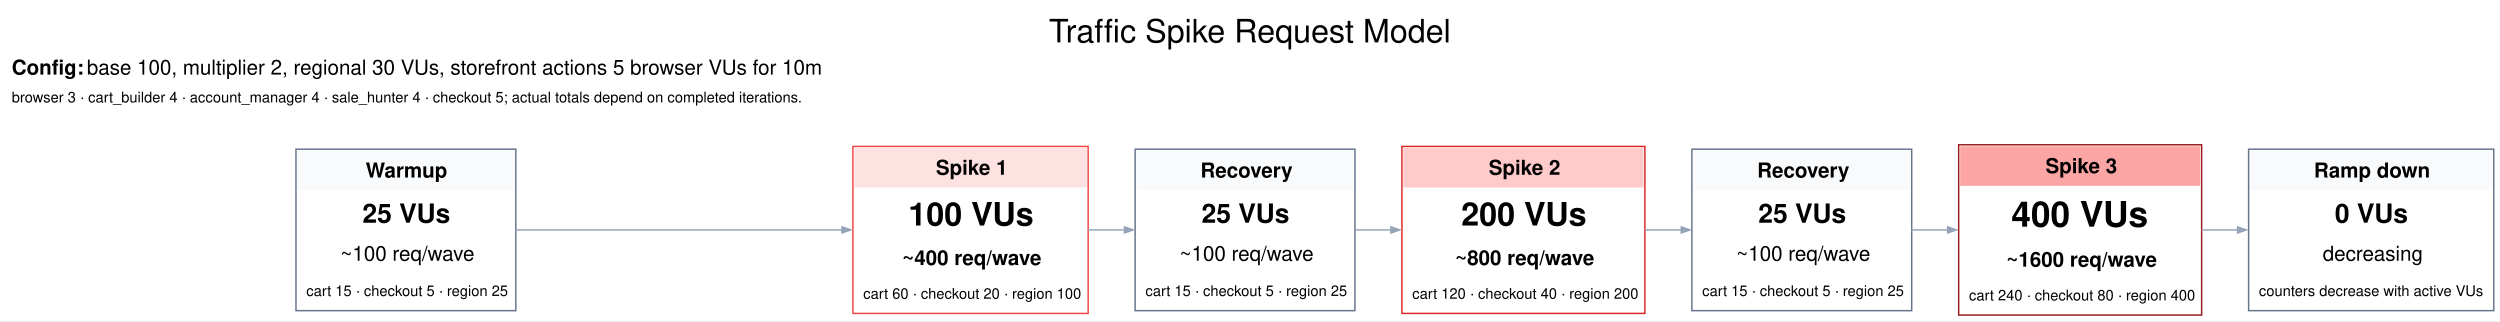
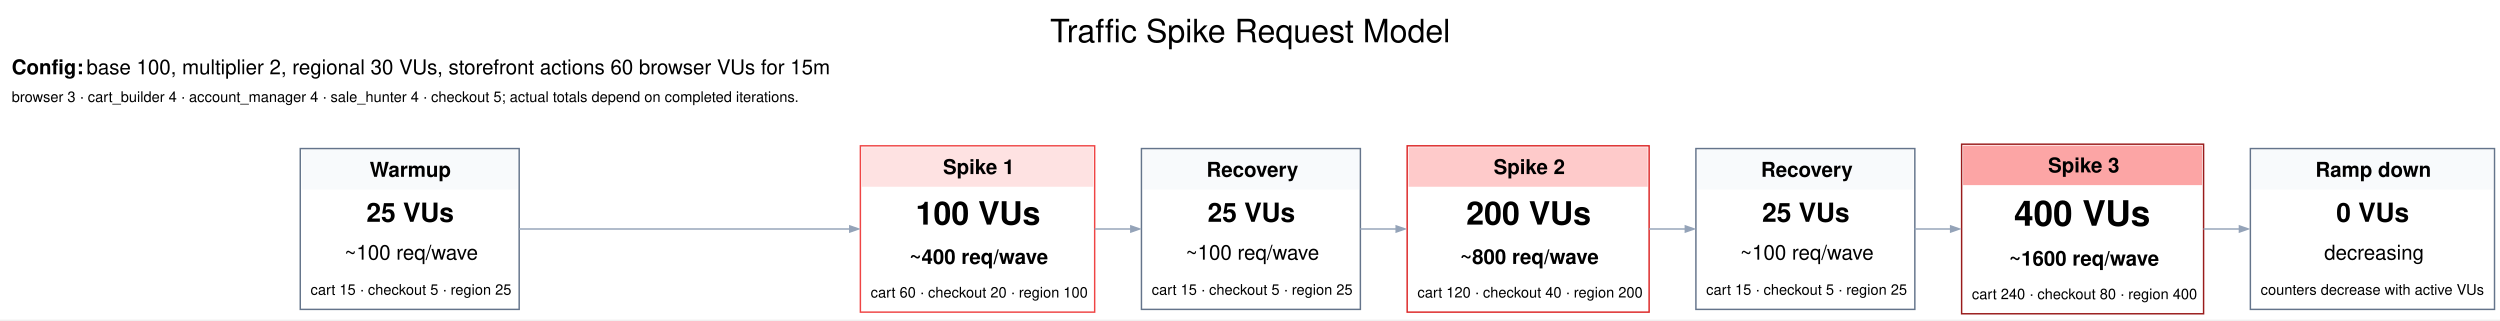
- <svg xmlns="http://www.w3.org/2000/svg" width="1703pt" height="219pt" viewBox="0.00 0.00 1703.00 219.00">
+ <svg xmlns="http://www.w3.org/2000/svg" width="1710pt" height="219pt" viewBox="0.00 0.00 1710.00 219.00">
  <g id="graph0" class="graph" transform="scale(1 1) rotate(0) translate(4 214.62)">
-     <polygon fill="white" stroke="none" points="-4,4 -4,-214.62 1698.75,-214.62 1698.75,4 -4,4" />
-     <text xml:space="preserve" text-anchor="middle" x="847.38" y="-185.72" font-family="Helvetica,sans-Serif" font-size="22.00">Traffic Spike Request Model</text>
+     <polygon fill="white" stroke="none" points="-4,4 -4,-214.62 1706.25,-214.62 1706.25,4 -4,4" />
+     <text xml:space="preserve" text-anchor="middle" x="851.12" y="-185.72" font-family="Helvetica,sans-Serif" font-size="22.00">Traffic Spike Request Model</text>
    <g id="node1" class="node">
-       <polygon fill="#f8fafc" stroke="none" points="198.62,-85 198.62,-112 346.38,-112 346.38,-85 198.62,-85" />
-       <text xml:space="preserve" text-anchor="start" x="245.12" y="-93.7" font-family="Helvetica,sans-Serif" font-weight="bold" font-size="14.00">Warmup</text>
-       <text xml:space="preserve" text-anchor="start" x="242.88" y="-62.9" font-family="Helvetica,sans-Serif" font-weight="bold" font-size="18.00">25 VUs</text>
-       <text xml:space="preserve" text-anchor="start" x="227.88" y="-37" font-family="Helvetica,sans-Serif" font-size="14.00">~100 req/wave</text>
-       <text xml:space="preserve" text-anchor="start" x="204.62" y="-13" font-family="Helvetica,sans-Serif" font-size="10.00">cart 15 · checkout 5 · region 25</text>
-       <polygon fill="none" stroke="#64748b" points="197.62,-3 197.62,-113 347.38,-113 347.38,-3 197.62,-3" />
+       <polygon fill="#f8fafc" stroke="none" points="202.38,-85 202.38,-112 350.12,-112 350.12,-85 202.38,-85" />
+       <text xml:space="preserve" text-anchor="start" x="248.88" y="-93.7" font-family="Helvetica,sans-Serif" font-weight="bold" font-size="14.00">Warmup</text>
+       <text xml:space="preserve" text-anchor="start" x="246.62" y="-62.9" font-family="Helvetica,sans-Serif" font-weight="bold" font-size="18.00">25 VUs</text>
+       <text xml:space="preserve" text-anchor="start" x="231.62" y="-37" font-family="Helvetica,sans-Serif" font-size="14.00">~100 req/wave</text>
+       <text xml:space="preserve" text-anchor="start" x="208.38" y="-13" font-family="Helvetica,sans-Serif" font-size="10.00">cart 15 · checkout 5 · region 25</text>
+       <polygon fill="none" stroke="#64748b" points="201.38,-3 201.38,-113 351.12,-113 351.12,-3 201.38,-3" />
    </g>
    <g id="node2" class="node">
-       <polygon fill="#fee2e2" stroke="none" points="578,-86.88 578,-113.88 736.25,-113.88 736.25,-86.88 578,-86.88" />
-       <text xml:space="preserve" text-anchor="start" x="633.5" y="-95.58" font-family="Helvetica,sans-Serif" font-weight="bold" font-size="14.00">Spike 1</text>
-       <text xml:space="preserve" text-anchor="start" x="614.75" y="-60.98" font-family="Helvetica,sans-Serif" font-weight="bold" font-size="22.00">100 VUs</text>
-       <text xml:space="preserve" text-anchor="start" x="610.62" y="-34.08" font-family="Helvetica,sans-Serif" font-weight="bold" font-size="14.00">~400 req/wave</text>
-       <text xml:space="preserve" text-anchor="start" x="584" y="-11.12" font-family="Helvetica,sans-Serif" font-size="10.00">cart 60 · checkout 20 · region 100</text>
-       <polygon fill="none" stroke="#ef4444" points="577,-1.12 577,-114.88 737.25,-114.88 737.25,-1.12 577,-1.12" />
+       <polygon fill="#fee2e2" stroke="none" points="585.5,-86.88 585.5,-113.88 743.75,-113.88 743.75,-86.88 585.5,-86.88" />
+       <text xml:space="preserve" text-anchor="start" x="641" y="-95.58" font-family="Helvetica,sans-Serif" font-weight="bold" font-size="14.00">Spike 1</text>
+       <text xml:space="preserve" text-anchor="start" x="622.25" y="-60.98" font-family="Helvetica,sans-Serif" font-weight="bold" font-size="22.00">100 VUs</text>
+       <text xml:space="preserve" text-anchor="start" x="618.12" y="-34.08" font-family="Helvetica,sans-Serif" font-weight="bold" font-size="14.00">~400 req/wave</text>
+       <text xml:space="preserve" text-anchor="start" x="591.5" y="-11.12" font-family="Helvetica,sans-Serif" font-size="10.00">cart 60 · checkout 20 · region 100</text>
+       <polygon fill="none" stroke="#ef4444" points="584.5,-1.12 584.5,-114.88 744.75,-114.88 744.75,-1.12 584.5,-1.12" />
    </g>
    <g id="edge1" class="edge">
-       <path fill="none" stroke="#94a3b8" d="M347.12,-58C347.12,-58 569.57,-58 569.57,-58" />
-       <polygon fill="#94a3b8" stroke="#94a3b8" points="569.57,-60.1 575.57,-58 569.57,-55.9 569.57,-60.1" />
+       <path fill="none" stroke="#94a3b8" d="M350.67,-58C350.67,-58 577.26,-58 577.26,-58" />
+       <polygon fill="#94a3b8" stroke="#94a3b8" points="577.26,-60.1 583.26,-58 577.26,-55.9 577.26,-60.1" />
    </g>
    <g id="node3" class="node">
-       <polygon fill="#f8fafc" stroke="none" points="770.25,-85 770.25,-112 918,-112 918,-85 770.25,-85" />
-       <text xml:space="preserve" text-anchor="start" x="813.75" y="-93.7" font-family="Helvetica,sans-Serif" font-weight="bold" font-size="14.00">Recovery</text>
-       <text xml:space="preserve" text-anchor="start" x="814.5" y="-62.9" font-family="Helvetica,sans-Serif" font-weight="bold" font-size="18.00">25 VUs</text>
-       <text xml:space="preserve" text-anchor="start" x="799.5" y="-37" font-family="Helvetica,sans-Serif" font-size="14.00">~100 req/wave</text>
-       <text xml:space="preserve" text-anchor="start" x="776.25" y="-13" font-family="Helvetica,sans-Serif" font-size="10.00">cart 15 · checkout 5 · region 25</text>
-       <polygon fill="none" stroke="#64748b" points="769.25,-3 769.25,-113 919,-113 919,-3 769.25,-3" />
+       <polygon fill="#f8fafc" stroke="none" points="777.75,-85 777.75,-112 925.5,-112 925.5,-85 777.75,-85" />
+       <text xml:space="preserve" text-anchor="start" x="821.25" y="-93.7" font-family="Helvetica,sans-Serif" font-weight="bold" font-size="14.00">Recovery</text>
+       <text xml:space="preserve" text-anchor="start" x="822" y="-62.9" font-family="Helvetica,sans-Serif" font-weight="bold" font-size="18.00">25 VUs</text>
+       <text xml:space="preserve" text-anchor="start" x="807" y="-37" font-family="Helvetica,sans-Serif" font-size="14.00">~100 req/wave</text>
+       <text xml:space="preserve" text-anchor="start" x="783.75" y="-13" font-family="Helvetica,sans-Serif" font-size="10.00">cart 15 · checkout 5 · region 25</text>
+       <polygon fill="none" stroke="#64748b" points="776.75,-3 776.75,-113 926.5,-113 926.5,-3 776.75,-3" />
    </g>
    <g id="edge2" class="edge">
-       <path fill="none" stroke="#94a3b8" d="M737.24,-58C737.24,-58 761.99,-58 761.99,-58" />
-       <polygon fill="#94a3b8" stroke="#94a3b8" points="761.99,-60.1 767.99,-58 761.99,-55.9 761.99,-60.1" />
+       <path fill="none" stroke="#94a3b8" d="M744.74,-58C744.74,-58 769.49,-58 769.49,-58" />
+       <polygon fill="#94a3b8" stroke="#94a3b8" points="769.49,-60.1 775.49,-58 769.49,-55.9 769.49,-60.1" />
    </g>
    <g id="node4" class="node">
-       <polygon fill="#fecaca" stroke="none" points="952,-86.88 952,-113.88 1115.5,-113.88 1115.5,-86.88 952,-86.88" />
-       <text xml:space="preserve" text-anchor="start" x="1010.12" y="-95.58" font-family="Helvetica,sans-Serif" font-weight="bold" font-size="14.00">Spike 2</text>
-       <text xml:space="preserve" text-anchor="start" x="991.38" y="-60.98" font-family="Helvetica,sans-Serif" font-weight="bold" font-size="22.00">200 VUs</text>
-       <text xml:space="preserve" text-anchor="start" x="987.25" y="-34.08" font-family="Helvetica,sans-Serif" font-weight="bold" font-size="14.00">~800 req/wave</text>
-       <text xml:space="preserve" text-anchor="start" x="958" y="-11.12" font-family="Helvetica,sans-Serif" font-size="10.00">cart 120 · checkout 40 · region 200</text>
-       <polygon fill="none" stroke="#dc2626" points="951,-1.12 951,-114.88 1116.5,-114.88 1116.5,-1.12 951,-1.12" />
+       <polygon fill="#fecaca" stroke="none" points="959.5,-86.88 959.5,-113.88 1123,-113.88 1123,-86.88 959.5,-86.88" />
+       <text xml:space="preserve" text-anchor="start" x="1017.62" y="-95.58" font-family="Helvetica,sans-Serif" font-weight="bold" font-size="14.00">Spike 2</text>
+       <text xml:space="preserve" text-anchor="start" x="998.88" y="-60.98" font-family="Helvetica,sans-Serif" font-weight="bold" font-size="22.00">200 VUs</text>
+       <text xml:space="preserve" text-anchor="start" x="994.75" y="-34.08" font-family="Helvetica,sans-Serif" font-weight="bold" font-size="14.00">~800 req/wave</text>
+       <text xml:space="preserve" text-anchor="start" x="965.5" y="-11.12" font-family="Helvetica,sans-Serif" font-size="10.00">cart 120 · checkout 40 · region 200</text>
+       <polygon fill="none" stroke="#dc2626" points="958.5,-1.12 958.5,-114.88 1124,-114.88 1124,-1.12 958.5,-1.12" />
    </g>
    <g id="edge3" class="edge">
-       <path fill="none" stroke="#94a3b8" d="M918.8,-58C918.8,-58 943.49,-58 943.49,-58" />
-       <polygon fill="#94a3b8" stroke="#94a3b8" points="943.49,-60.1 949.49,-58 943.49,-55.9 943.49,-60.1" />
+       <path fill="none" stroke="#94a3b8" d="M926.3,-58C926.3,-58 950.99,-58 950.99,-58" />
+       <polygon fill="#94a3b8" stroke="#94a3b8" points="950.99,-60.1 956.99,-58 950.99,-55.9 950.99,-60.1" />
    </g>
    <g id="node5" class="node">
-       <polygon fill="#f8fafc" stroke="none" points="1149.5,-85 1149.5,-112 1297.25,-112 1297.25,-85 1149.5,-85" />
-       <text xml:space="preserve" text-anchor="start" x="1193" y="-93.7" font-family="Helvetica,sans-Serif" font-weight="bold" font-size="14.00">Recovery</text>
-       <text xml:space="preserve" text-anchor="start" x="1193.75" y="-62.9" font-family="Helvetica,sans-Serif" font-weight="bold" font-size="18.00">25 VUs</text>
-       <text xml:space="preserve" text-anchor="start" x="1178.75" y="-37" font-family="Helvetica,sans-Serif" font-size="14.00">~100 req/wave</text>
-       <text xml:space="preserve" text-anchor="start" x="1155.5" y="-13" font-family="Helvetica,sans-Serif" font-size="10.00">cart 15 · checkout 5 · region 25</text>
-       <polygon fill="none" stroke="#64748b" points="1148.5,-3 1148.5,-113 1298.25,-113 1298.25,-3 1148.5,-3" />
+       <polygon fill="#f8fafc" stroke="none" points="1157,-85 1157,-112 1304.75,-112 1304.75,-85 1157,-85" />
+       <text xml:space="preserve" text-anchor="start" x="1200.5" y="-93.7" font-family="Helvetica,sans-Serif" font-weight="bold" font-size="14.00">Recovery</text>
+       <text xml:space="preserve" text-anchor="start" x="1201.25" y="-62.9" font-family="Helvetica,sans-Serif" font-weight="bold" font-size="18.00">25 VUs</text>
+       <text xml:space="preserve" text-anchor="start" x="1186.25" y="-37" font-family="Helvetica,sans-Serif" font-size="14.00">~100 req/wave</text>
+       <text xml:space="preserve" text-anchor="start" x="1163" y="-13" font-family="Helvetica,sans-Serif" font-size="10.00">cart 15 · checkout 5 · region 25</text>
+       <polygon fill="none" stroke="#64748b" points="1156,-3 1156,-113 1305.75,-113 1305.75,-3 1156,-3" />
    </g>
    <g id="edge4" class="edge">
-       <path fill="none" stroke="#94a3b8" d="M1116.37,-58C1116.37,-58 1141.27,-58 1141.27,-58" />
-       <polygon fill="#94a3b8" stroke="#94a3b8" points="1141.27,-60.1 1147.27,-58 1141.27,-55.9 1141.27,-60.1" />
+       <path fill="none" stroke="#94a3b8" d="M1123.87,-58C1123.87,-58 1148.77,-58 1148.77,-58" />
+       <polygon fill="#94a3b8" stroke="#94a3b8" points="1148.77,-60.1 1154.77,-58 1148.77,-55.9 1148.77,-60.1" />
    </g>
    <g id="node6" class="node">
-       <polygon fill="#fca5a5" stroke="none" points="1331.25,-88 1331.25,-115 1494.75,-115 1494.75,-88 1331.25,-88" />
-       <text xml:space="preserve" text-anchor="start" x="1389.38" y="-96.7" font-family="Helvetica,sans-Serif" font-weight="bold" font-size="14.00">Spike 3</text>
-       <text xml:space="preserve" text-anchor="start" x="1366.12" y="-60.2" font-family="Helvetica,sans-Serif" font-weight="bold" font-size="24.00">400 VUs</text>
-       <text xml:space="preserve" text-anchor="start" x="1362.75" y="-32.95" font-family="Helvetica,sans-Serif" font-weight="bold" font-size="14.00">~1600 req/wave</text>
-       <text xml:space="preserve" text-anchor="start" x="1337.25" y="-10" font-family="Helvetica,sans-Serif" font-size="10.00">cart 240 · checkout 80 · region 400</text>
-       <polygon fill="none" stroke="#991b1b" points="1330.25,0 1330.25,-116 1495.75,-116 1495.75,0 1330.25,0" />
+       <polygon fill="#fca5a5" stroke="none" points="1338.75,-88 1338.75,-115 1502.25,-115 1502.25,-88 1338.75,-88" />
+       <text xml:space="preserve" text-anchor="start" x="1396.88" y="-96.7" font-family="Helvetica,sans-Serif" font-weight="bold" font-size="14.00">Spike 3</text>
+       <text xml:space="preserve" text-anchor="start" x="1373.62" y="-60.2" font-family="Helvetica,sans-Serif" font-weight="bold" font-size="24.00">400 VUs</text>
+       <text xml:space="preserve" text-anchor="start" x="1370.25" y="-32.95" font-family="Helvetica,sans-Serif" font-weight="bold" font-size="14.00">~1600 req/wave</text>
+       <text xml:space="preserve" text-anchor="start" x="1344.75" y="-10" font-family="Helvetica,sans-Serif" font-size="10.00">cart 240 · checkout 80 · region 400</text>
+       <polygon fill="none" stroke="#991b1b" points="1337.75,0 1337.75,-116 1503.25,-116 1503.25,0 1337.75,0" />
    </g>
    <g id="edge5" class="edge">
-       <path fill="none" stroke="#94a3b8" d="M1298.05,-58C1298.05,-58 1322.74,-58 1322.74,-58" />
-       <polygon fill="#94a3b8" stroke="#94a3b8" points="1322.74,-60.1 1328.74,-58 1322.74,-55.9 1322.74,-60.1" />
+       <path fill="none" stroke="#94a3b8" d="M1305.55,-58C1305.55,-58 1330.24,-58 1330.24,-58" />
+       <polygon fill="#94a3b8" stroke="#94a3b8" points="1330.24,-60.1 1336.24,-58 1330.24,-55.9 1330.24,-60.1" />
    </g>
    <g id="node7" class="node">
-       <polygon fill="#f8fafc" stroke="none" points="1528.75,-85 1528.75,-112 1693.75,-112 1693.75,-85 1528.75,-85" />
-       <text xml:space="preserve" text-anchor="start" x="1572.25" y="-93.7" font-family="Helvetica,sans-Serif" font-weight="bold" font-size="14.00">Ramp down</text>
-       <text xml:space="preserve" text-anchor="start" x="1586.5" y="-62.9" font-family="Helvetica,sans-Serif" font-weight="bold" font-size="18.00">0 VUs</text>
-       <text xml:space="preserve" text-anchor="start" x="1578.25" y="-37" font-family="Helvetica,sans-Serif" font-size="14.00">decreasing</text>
-       <text xml:space="preserve" text-anchor="start" x="1534.75" y="-13" font-family="Helvetica,sans-Serif" font-size="10.00">counters decrease with active VUs</text>
-       <polygon fill="none" stroke="#64748b" points="1527.75,-3 1527.75,-113 1694.75,-113 1694.75,-3 1527.75,-3" />
+       <polygon fill="#f8fafc" stroke="none" points="1536.25,-85 1536.25,-112 1701.25,-112 1701.25,-85 1536.25,-85" />
+       <text xml:space="preserve" text-anchor="start" x="1579.75" y="-93.7" font-family="Helvetica,sans-Serif" font-weight="bold" font-size="14.00">Ramp down</text>
+       <text xml:space="preserve" text-anchor="start" x="1594" y="-62.9" font-family="Helvetica,sans-Serif" font-weight="bold" font-size="18.00">0 VUs</text>
+       <text xml:space="preserve" text-anchor="start" x="1585.75" y="-37" font-family="Helvetica,sans-Serif" font-size="14.00">decreasing</text>
+       <text xml:space="preserve" text-anchor="start" x="1542.25" y="-13" font-family="Helvetica,sans-Serif" font-size="10.00">counters decrease with active VUs</text>
+       <polygon fill="none" stroke="#64748b" points="1535.25,-3 1535.25,-113 1702.25,-113 1702.25,-3 1535.25,-3" />
    </g>
    <g id="edge6" class="edge">
-       <path fill="none" stroke="#94a3b8" d="M1495.64,-58C1495.64,-58 1520.27,-58 1520.27,-58" />
-       <polygon fill="#94a3b8" stroke="#94a3b8" points="1520.27,-60.1 1526.27,-58 1520.27,-55.9 1520.27,-60.1" />
+       <path fill="none" stroke="#94a3b8" d="M1503.14,-58C1503.14,-58 1527.77,-58 1527.77,-58" />
+       <polygon fill="#94a3b8" stroke="#94a3b8" points="1527.77,-60.1 1533.77,-58 1527.77,-55.9 1527.77,-60.1" />
    </g>
    <g id="node8" class="node">
      <text xml:space="preserve" text-anchor="start" x="4" y="-163.82" font-family="Helvetica,sans-Serif" font-weight="bold" font-size="14.00">Config:</text>
-       <text xml:space="preserve" text-anchor="start" x="51.25" y="-163.82" font-family="Helvetica,sans-Serif" font-size="14.00"> base 100, multiplier 2, regional 30 VUs, storefront actions 5 browser VUs for 10m</text>
+       <text xml:space="preserve" text-anchor="start" x="51.25" y="-163.82" font-family="Helvetica,sans-Serif" font-size="14.00"> base 100, multiplier 2, regional 30 VUs, storefront actions 60 browser VUs for 15m</text>
      <text xml:space="preserve" text-anchor="start" x="4" y="-144.88" font-family="Helvetica,sans-Serif" font-size="10.00">browser 3 · cart_builder 4 · account_manager 4 · sale_hunter 4 · checkout 5; actual totals depend on completed iterations.</text>
    </g>
  </g>
</svg>
